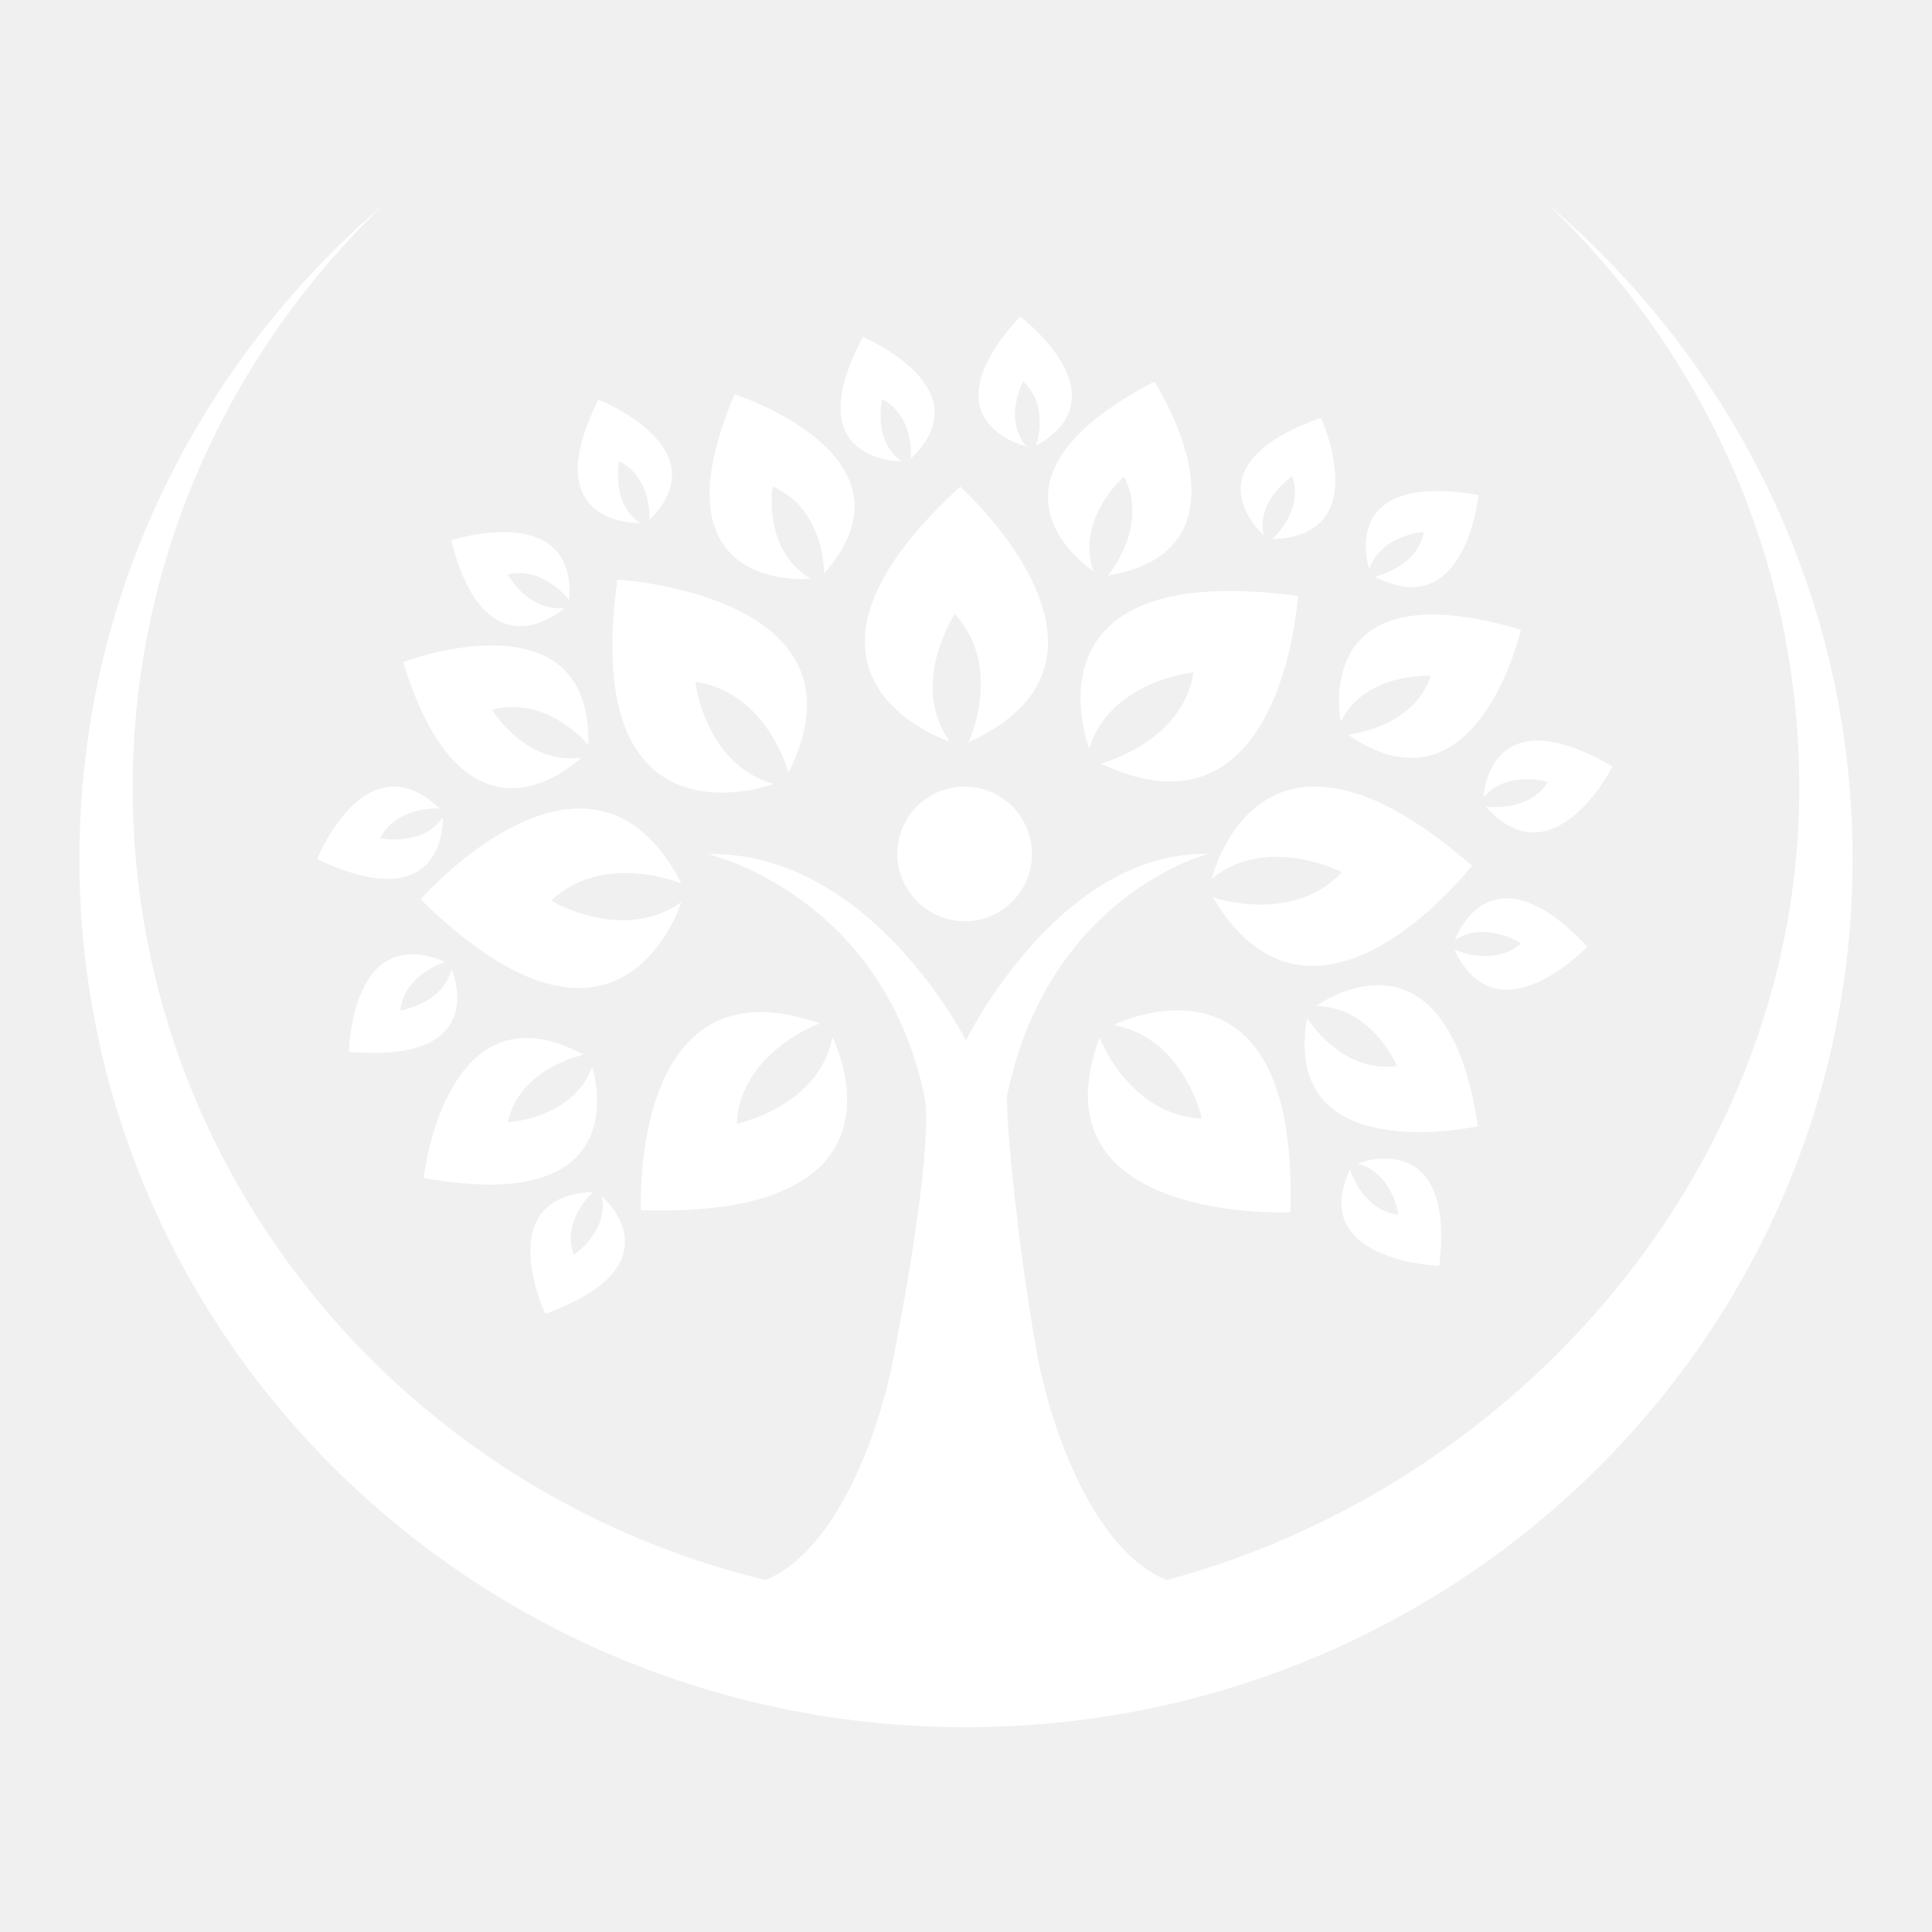
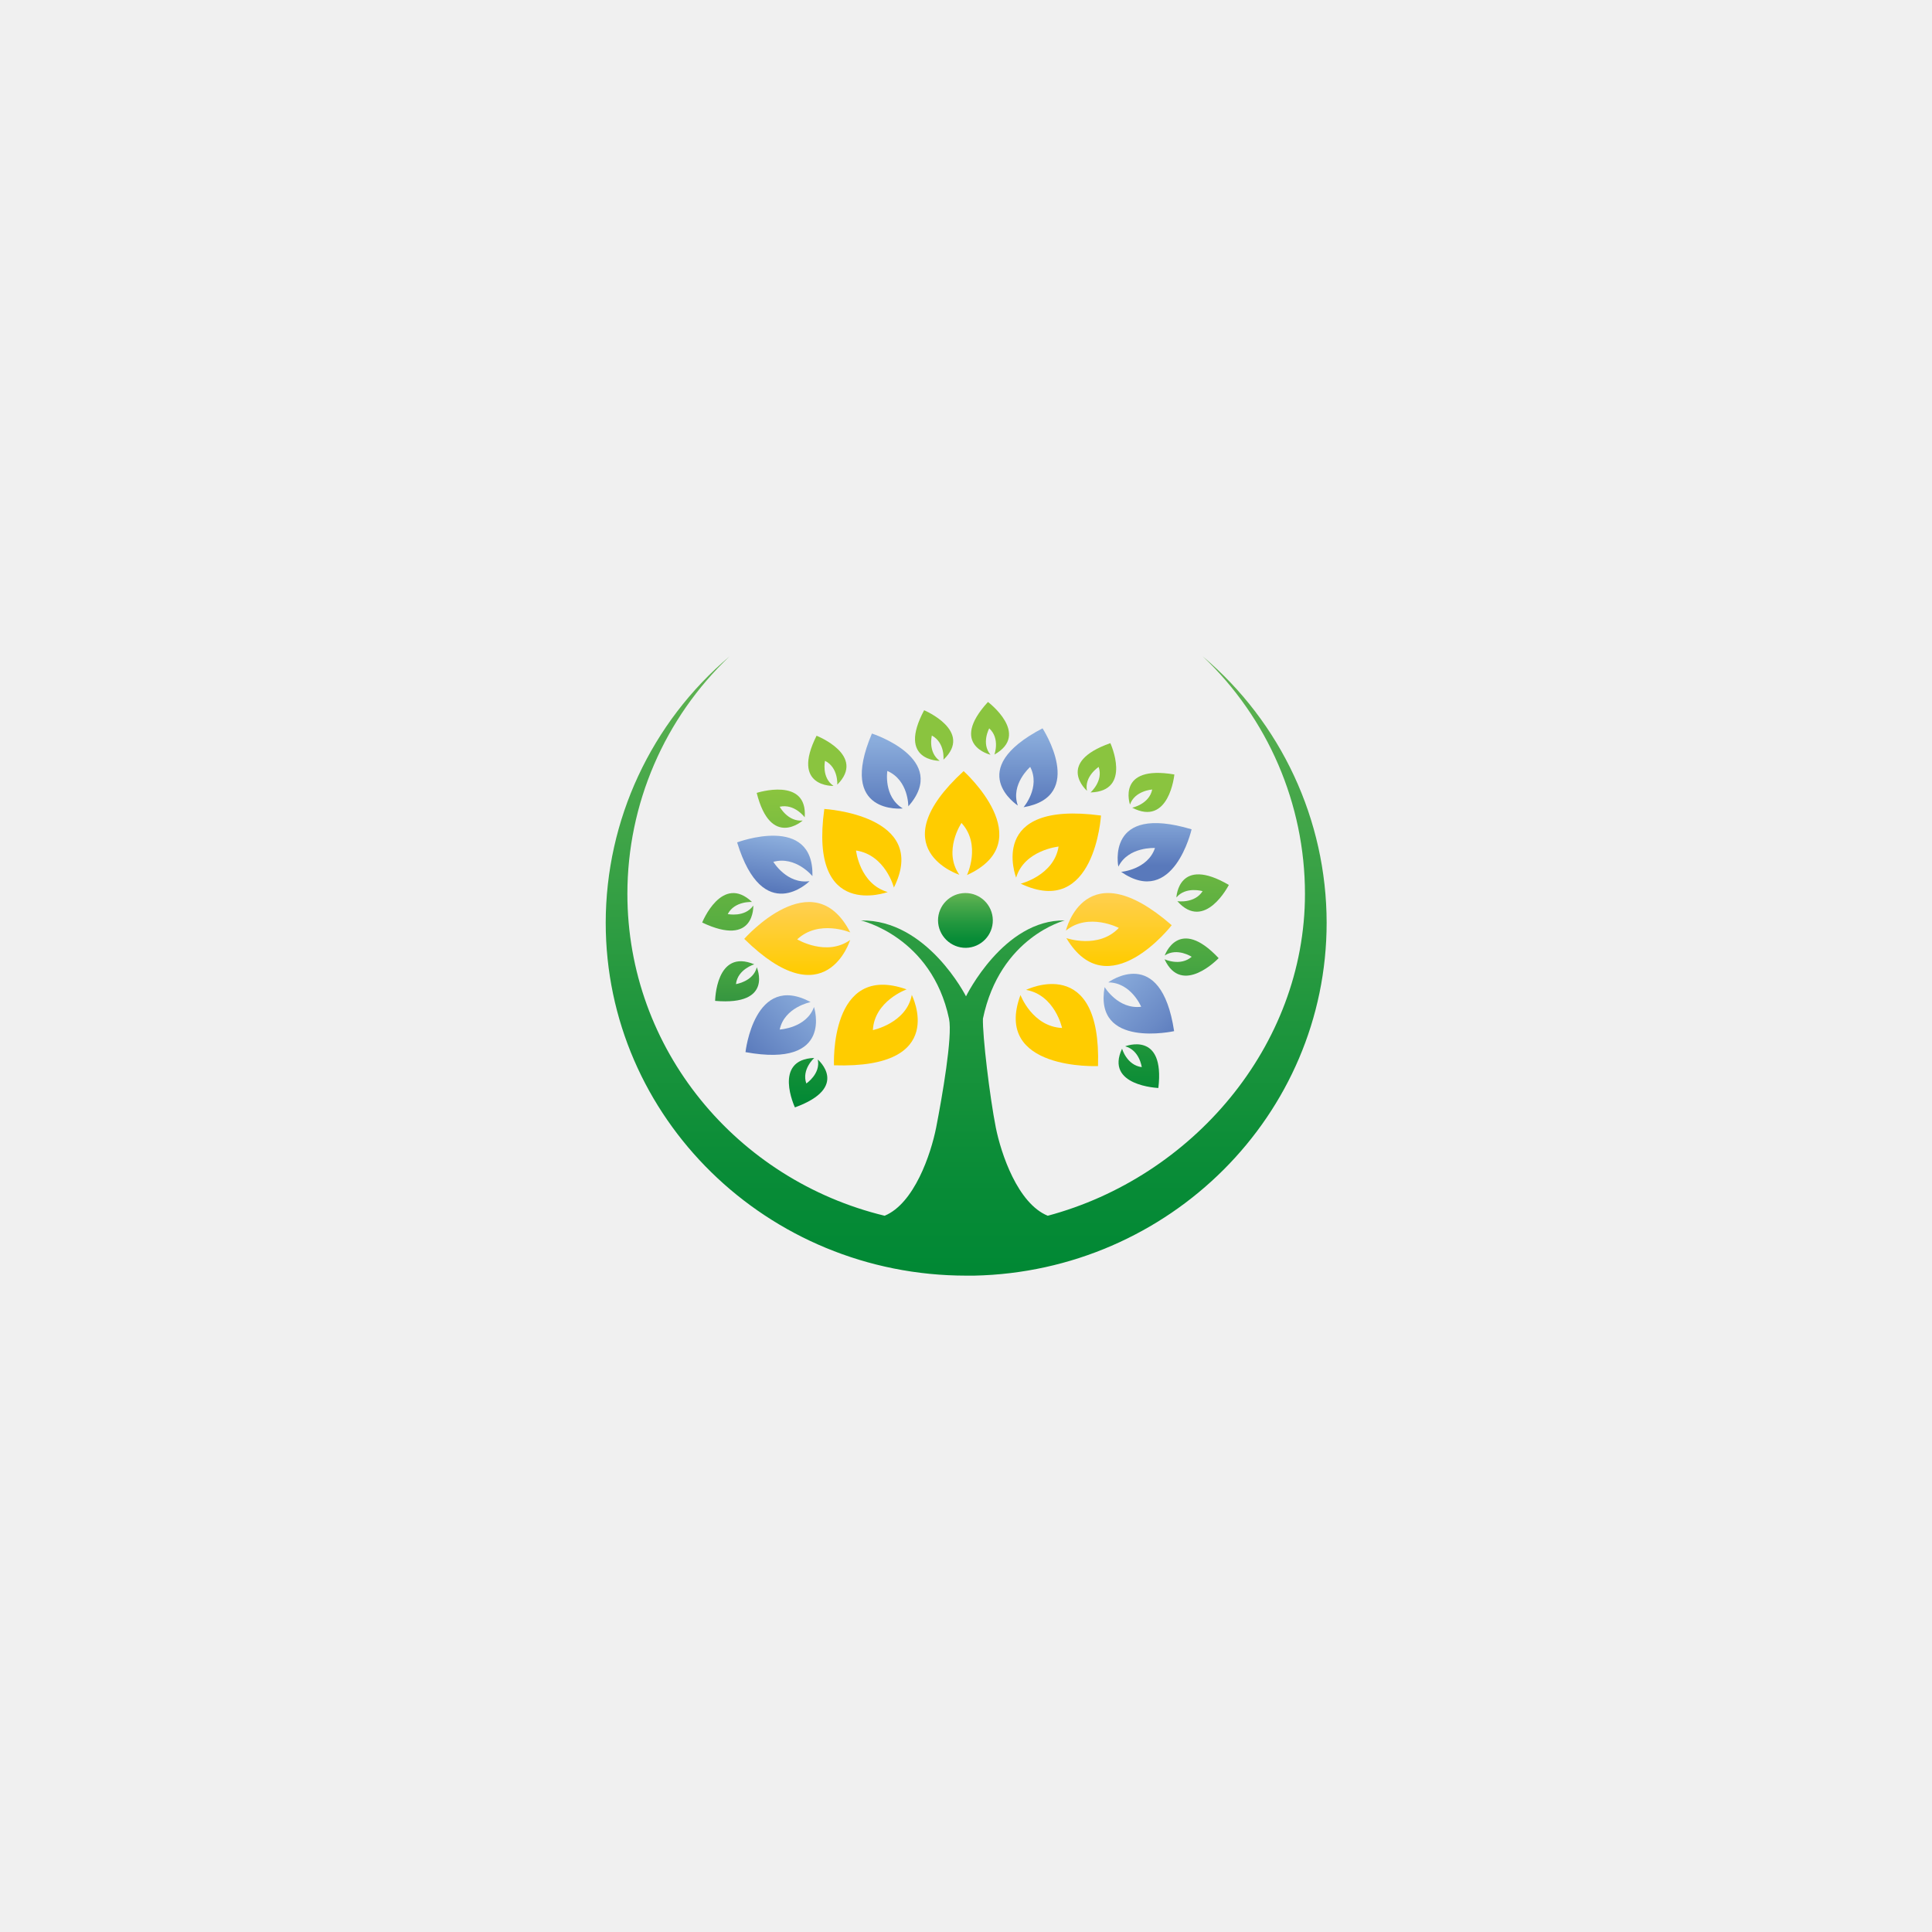
- <svg xmlns="http://www.w3.org/2000/svg" viewBox="0 0 400 400">
+ <svg xmlns="http://www.w3.org/2000/svg" xmlns:xlink="http://www.w3.org/1999/xlink" viewBox="0 0 600 600">
  <defs>
-     <style>.cls-1{fill:none;}.cls-2{fill:#fff;}</style>
+     <style>.cls-1{fill:none;}.cls-2{fill:#fc0;}.cls-3{fill:url(#Degradado_sin_nombre_119);}.cls-4{fill:url(#Degradado_sin_nombre_119-2);}.cls-5{fill:url(#Degradado_sin_nombre_119-3);}.cls-6{fill:url(#Degradado_sin_nombre_119-4);}.cls-7{fill:url(#Degradado_sin_nombre_81);}.cls-8{fill:url(#Degradado_sin_nombre_4);}.cls-9{fill:url(#linear-gradient);}.cls-10{fill:url(#linear-gradient-2);}.cls-11{fill:url(#linear-gradient-3);}.cls-12{fill:url(#linear-gradient-4);}.cls-13{fill:url(#linear-gradient-5);}.cls-14{fill:url(#linear-gradient-6);}.cls-15{fill:url(#linear-gradient-7);}.cls-16{fill:url(#linear-gradient-8);}.cls-17{fill:url(#linear-gradient-9);}.cls-18{fill:url(#linear-gradient-10);}.cls-19{fill:url(#Degradado_sin_nombre_4-2);}.cls-20{fill:url(#Degradado_sin_nombre_83);}.cls-21{fill:url(#Degradado_sin_nombre_84);}.cls-22{fill:url(#Degradado_sin_nombre_84-2);}.cls-23{fill:url(#Degradado_sin_nombre_83-2);}.cls-24{fill:url(#Degradado_sin_nombre_82);}.cls-25{fill:url(#Degradado_sin_nombre_118);}.cls-26{fill:url(#Degradado_sin_nombre_91);}.cls-27{fill:url(#Degradado_sin_nombre_104);}</style>
+     <linearGradient id="Degradado_sin_nombre_119" x1="347.47" y1="339.99" x2="347.47" y2="248.02" gradientUnits="userSpaceOnUse">
+       <stop offset="0.44" stop-color="#fc0" />
+       <stop offset="0.69" stop-color="#ffcf53" />
+     </linearGradient>
+     <linearGradient id="Degradado_sin_nombre_119-2" x1="328.19" y1="237.35" x2="328.19" y2="329.32" xlink:href="#Degradado_sin_nombre_119" />
+     <linearGradient id="Degradado_sin_nombre_119-3" x1="267.63" y1="237.35" x2="267.63" y2="329.32" xlink:href="#Degradado_sin_nombre_119" />
+     <linearGradient id="Degradado_sin_nombre_119-4" x1="298.79" y1="237.35" x2="298.79" y2="329.32" xlink:href="#Degradado_sin_nombre_119" />
+     <linearGradient id="Degradado_sin_nombre_81" x1="430.17" y1="389.37" x2="309" y2="268.2" gradientUnits="userSpaceOnUse">
+       <stop offset="0.54" stop-color="#5979bb" />
+       <stop offset="0.59" stop-color="#6a8ac6" />
+       <stop offset="0.71" stop-color="#8baddc" />
+     </linearGradient>
+     <linearGradient id="Degradado_sin_nombre_4" x1="353.68" y1="218.03" x2="353.68" y2="343.55" gradientUnits="userSpaceOnUse">
+       <stop offset="0.22" stop-color="#8ac43f" />
+       <stop offset="0.65" stop-color="#48a642" />
+       <stop offset="1" stop-color="#008834" />
+     </linearGradient>
+     <linearGradient id="linear-gradient" x1="370.06" y1="218.03" x2="370.06" y2="343.54" gradientUnits="userSpaceOnUse">
+       <stop offset="0.22" stop-color="#8ac43f" />
+       <stop offset="0.65" stop-color="#48a642" />
+       <stop offset="1" stop-color="#006838" />
+     </linearGradient>
+     <linearGradient id="linear-gradient-2" x1="373.49" y1="218.03" x2="373.49" y2="343.55" xlink:href="#linear-gradient" />
+     <linearGradient id="linear-gradient-3" x1="357.6" y1="218.02" x2="357.6" y2="343.55" xlink:href="#linear-gradient" />
+     <linearGradient id="linear-gradient-4" x1="340.66" y1="218.02" x2="340.66" y2="343.55" xlink:href="#linear-gradient" />
+     <linearGradient id="linear-gradient-5" x1="307.47" y1="218.03" x2="307.47" y2="343.55" xlink:href="#linear-gradient" />
+     <linearGradient id="linear-gradient-6" x1="290.1" y1="218.03" x2="290.1" y2="343.55" xlink:href="#linear-gradient" />
+     <linearGradient id="linear-gradient-7" x1="256.93" y1="218.03" x2="256.93" y2="343.55" xlink:href="#linear-gradient" />
+     <linearGradient id="linear-gradient-8" x1="242.47" y1="218.03" x2="242.47" y2="343.55" xlink:href="#linear-gradient" />
+     <linearGradient id="linear-gradient-9" x1="226.01" y1="218.03" x2="226.01" y2="343.54" xlink:href="#linear-gradient" />
+     <linearGradient id="linear-gradient-10" x1="228.92" y1="218.03" x2="228.92" y2="343.54" xlink:href="#linear-gradient" />
+     <linearGradient id="Degradado_sin_nombre_4-2" x1="250.96" y1="218.02" x2="250.96" y2="343.55" xlink:href="#Degradado_sin_nombre_4" />
+     <linearGradient id="Degradado_sin_nombre_83" x1="358.58" y1="305.45" x2="358.58" y2="179.19" gradientUnits="userSpaceOnUse">
+       <stop offset="0.29" stop-color="#5979bb" />
+       <stop offset="0.42" stop-color="#8baddc" />
+     </linearGradient>
+     <linearGradient id="Degradado_sin_nombre_84" x1="319.4" y1="252.98" x2="319.4" y2="126.73" gradientUnits="userSpaceOnUse">
+       <stop offset="0.02" stop-color="#5979bb" />
+       <stop offset="0.2" stop-color="#8baddc" />
+     </linearGradient>
+     <linearGradient id="Degradado_sin_nombre_84-2" x1="276.77" y1="255.06" x2="276.77" y2="128.81" xlink:href="#Degradado_sin_nombre_84" />
+     <linearGradient id="Degradado_sin_nombre_83-2" x1="232.73" y1="311.57" x2="254.33" y2="189.08" xlink:href="#Degradado_sin_nombre_83" />
+     <linearGradient id="Degradado_sin_nombre_82" x1="151.17" y1="411.13" x2="273.22" y2="289.08" gradientUnits="userSpaceOnUse">
+       <stop offset="0.67" stop-color="#5979bb" />
+       <stop offset="0.83" stop-color="#8baddc" />
+     </linearGradient>
+     <linearGradient id="Degradado_sin_nombre_118" x1="247.59" y1="345.56" x2="247.59" y2="253.58" gradientUnits="userSpaceOnUse">
+       <stop offset="0.47" stop-color="#fc0" />
+       <stop offset="0.71" stop-color="#ffcf53" />
+     </linearGradient>
+     <linearGradient id="Degradado_sin_nombre_91" x1="300" y1="203.84" x2="300" y2="396.16" gradientUnits="userSpaceOnUse">
+       <stop offset="0" stop-color="#63b452" />
+       <stop offset="0.19" stop-color="#4aa94b" />
+       <stop offset="0.55" stop-color="#22973e" />
+       <stop offset="0.83" stop-color="#098c37" />
+       <stop offset="1" stop-color="#008834" />
+     </linearGradient>
+     <linearGradient id="Degradado_sin_nombre_104" x1="300" y1="277.35" x2="300" y2="294.36" gradientUnits="userSpaceOnUse">
+       <stop offset="0.01" stop-color="#63b452" />
+       <stop offset="0.2" stop-color="#4aa94b" />
+       <stop offset="0.55" stop-color="#22973e" />
+       <stop offset="0.83" stop-color="#098c37" />
+       <stop offset="1" stop-color="#008834" />
+     </linearGradient>
  </defs>
  <g id="Capa_2" data-name="Capa 2">
    <g id="Capa_1-2" data-name="Capa 1">
-       <rect class="cls-1" width="400" height="400" />
-       <path class="cls-2" d="M267.15,251s-53.8,2.42-39.5-36.18c0,0,6,16,21.19,16.79,0,0-3.61-16.74-18.31-19.4C230.53,212.17,269,193.16,267.15,251Z" />
-       <path class="cls-2" d="M304.76,179.22s-32.53,42-53.67,6.55c0,0,16.43,5.76,26.73-5.19,0,0-15.43-8-26.93,1.36C250.89,181.94,260.58,140.84,304.76,179.22Z" />
-       <path class="cls-2" d="M268.73,123.38s-3.14,52.64-40.87,34.69c0,0,16.92-4.17,19.26-18.88,0,0-17.37,1.76-21.6,15.8C225.52,155,210.21,115.57,268.73,123.38Z" />
-       <path class="cls-2" d="M127.83,120s53.75,3.08,35.42,40c0,0-4.25-16.57-19.28-18.86,0,0,1.81,17,16.15,21.16C160.12,162.35,119.85,177.33,127.83,120Z" />
-       <path class="cls-2" d="M198.79,100.76s39.73,35.58,1.72,52.94c0,0,7.36-15.49-2.82-26.55,0,0-9.56,14.32-1.09,26.39C196.6,153.54,155.7,140.31,198.79,100.76Z" />
-       <path class="cls-2" d="M306,233.17s-40.93,9.1-35.38-22.44c0,0,6.85,11.5,18.61,10,0,0-5.11-12.36-16.77-12.42C272.42,208.34,299.25,188.58,306,233.17Z" />
-       <path class="cls-2" d="M298,262.1s-27.41-1-18.48-20c0,0,2.35,8.4,10,9.41,0,0-1.11-8.65-8.46-10.61C281,240.89,301.39,232.84,298,262.1Z" />
-       <path class="cls-2" d="M328.65,196s-18.72,19.64-27.55.58c0,0,8,3.76,13.83-1.26,0,0-7.4-4.84-13.72-.69C301.21,194.63,308.31,174.3,328.65,196Z" />
-       <path class="cls-2" d="M333.85,158.71s-12.2,24.06-26.23,8.28c0,0,8.78,1.35,12.88-5.09,0,0-8.51-2.57-13.35,3.19C307.15,165.09,308,143.62,333.85,158.71Z" />
-       <path class="cls-2" d="M306.11,102.48s-2.6,26.74-21.47,16.91c0,0,8.7-1.81,10.17-9.26,0,0-8.88.58-11.31,7.66C283.5,117.79,276.46,97.44,306.11,102.48Z" />
-       <path class="cls-2" d="M273.5,86.51s11.26,24.5-10.1,25.11c0,0,6.64-5.79,4.15-13,0,0-7.42,4.82-5.95,12.13C261.6,110.77,245.19,96.51,273.5,86.51Z" />
-       <path class="cls-2" d="M211.19,65.53S233,81.86,214.46,92.32c0,0,3-8.18-2.63-13.35,0,0-4.2,7.69.64,13.45C212.47,92.42,191.11,87.48,211.19,65.53Z" />
-       <path class="cls-2" d="M178.68,69.77s25.21,10.6,9.89,25.18c0,0,.89-8.66-5.9-12.3,0,0-2.15,8.45,4,12.87C186.66,95.52,164.71,95.86,178.68,69.77Z" />
-       <path class="cls-2" d="M123.9,82.75s25.48,10,10.54,24.93c0,0,.67-8.68-6.22-12.16,0,0-1.92,8.51,4.32,12.77C132.54,108.29,110.62,109.18,123.9,82.75Z" />
-       <path class="cls-2" d="M93.41,111.85s26-8.43,24.45,12.43c0,0-5.2-7.06-12.74-5.38,0,0,4.11,7.72,11.7,7C116.82,126,100.62,140.45,93.41,111.85Z" />
-       <path class="cls-2" d="M65.66,177.86s10-25,25.39-10.46c0,0-8.86-.61-12.37,6.15,0,0,8.7,1.84,13-4.3C91.69,169.25,92.73,190.71,65.66,177.86Z" />
-       <path class="cls-2" d="M72.26,217.76s.3-26.85,19.94-18.61c0,0-8.51,2.52-9.33,10.06,0,0,8.79-1.31,10.6-8.56C93.47,200.65,102.23,220.35,72.26,217.76Z" />
-       <path class="cls-2" d="M112.89,272s-11.48-24.39,9.87-25.19c0,0-6.59,5.85-4,13,0,0,7.37-4.88,5.83-12.18C124.56,247.64,141.11,261.76,112.89,272Z" />
-       <path class="cls-2" d="M314.88,130.4s-9.16,40.11-35.88,21.68c0,0,13.55-1.13,17.23-12.17,0,0-13.59-.77-18.64,9.52C277.59,149.43,270.86,117.21,314.88,130.4Z" />
-       <path class="cls-2" d="M239,79s22.54,34.67-9.66,40.19c0,0,8.75-10.2,3.37-20.54,0,0-10.16,8.88-6.29,19.65C226.4,118.27,198.36,100.19,239,79Z" />
-       <path class="cls-2" d="M152.08,81.63S192,94.45,170.63,118.71c0,0,.17-13.32-10.69-18,0,0-2.1,13.17,7.86,19.09C167.8,119.82,134.41,123.26,152.08,81.63Z" />
-       <path class="cls-2" d="M83.46,137.06s39.15-14.82,38.34,17.17c0,0-8.49-10.4-19.91-7.27,0,0,6.9,11.5,18.44,9.9C120.33,156.86,96.71,180.23,83.46,137.06Z" />
-       <path class="cls-2" d="M87.72,243.87s4.49-40.87,33.16-25.5c0,0-13.34,2.62-15.73,14,0,0,13.6-.73,17.44-11.51C122.59,220.85,133,252.12,87.72,243.87Z" />
-       <path class="cls-2" d="M87.08,186.18s35.14-40,54-3.26c0,0-16-6.74-27,3.55,0,0,14.9,8.93,27,.29C141,186.76,128.73,227.18,87.08,186.18Z" />
-       <path class="cls-2" d="M132.69,250.57s-2.46-52.67,37-38.67c0,0-16.39,5.88-17.16,20.75,0,0,17.1-3.53,19.82-17.93C172.32,214.72,191.72,252.38,132.69,250.57Z" />
-       <path class="cls-2" d="M200,215.44s-19.77-39.21-53.49-38.63c0,0,36,8.22,44.85,50,1.89,8.94-3.54,40-6.61,55.45-2.68,13.51-11.15,38.65-26.28,44.87-75.22-18.2-131-84.68-131-164,0-47.39,20-90.19,52.05-120.87-38.65,33-63.08,81.48-63.08,135.6,0,99.27,82.18,179.74,183.56,179.74,1.23,0,2.45,0,3.67-.05l.2.05.14-.05c99.52-2.09,179.55-81.73,179.55-179.69,0-54.12-24.44-102.65-63.09-135.6,32.1,30.67,52.06,73.48,52.06,120.87,0,77.88-57.79,144.41-131,164-15.29-6.22-23.76-31.58-26.43-44.87-3.08-15.47-6.82-46.78-6.59-55.48,8.65-41.62,41.64-50,41.64-50-31-.58-50.16,38.63-50.16,38.63" />
-       <path class="cls-2" d="M200,190.75a13.95,13.95,0,1,0-14.24-13.95A14.1,14.1,0,0,0,200,190.75Z" />
+       <rect class="cls-1" width="600" height="600" />
+       <path class="cls-2" d="M341,331.08s-32.81,1.48-24.08-22.07c0,0,3.65,9.79,12.91,10.24,0,0-2.19-10.21-11.16-11.83C318.62,307.42,342.07,295.83,341,331.08Z" />
+       <path class="cls-3" d="M363.89,287.33s-19.84,25.62-32.73,4c0,0,10,3.51,16.3-3.16,0,0-9.41-4.88-16.42.83C331,289,337,263.92,363.89,287.33Z" />
+       <path class="cls-4" d="M341.92,253.27S340,285.37,317,274.43c0,0,10.32-2.55,11.75-11.52,0,0-10.6,1.08-13.18,9.64C315.56,272.55,306.23,248.51,341.92,253.27Z" />
+       <path class="cls-5" d="M256,251.23s32.79,1.88,21.61,24.41c0,0-2.6-10.11-11.76-11.51,0,0,1.1,10.38,9.85,12.91C275.68,277,251.12,286.18,256,251.23Z" />
+       <path class="cls-6" d="M299.26,239.48s24.23,21.7,1.05,32.28c0,0,4.49-9.45-1.72-16.19,0,0-5.83,8.73-.66,16.1C297.93,271.67,273,263.6,299.26,239.48Z" />
+       <path class="cls-7" d="M364.63,320.23s-25,5.55-21.58-13.69c0,0,4.18,7,11.35,6.12,0,0-3.12-7.54-10.23-7.57C344.17,305.09,360.53,293,364.63,320.23Z" />
+       <path class="cls-8" d="M359.74,337.88s-16.72-.62-11.27-12.21c0,0,1.43,5.12,6.11,5.74,0,0-.67-5.28-5.15-6.47C349.43,324.94,361.84,320,359.74,337.88Z" />
+       <path class="cls-9" d="M378.46,297.56s-11.41,12-16.8.35c0,0,4.89,2.3,8.43-.77,0,0-4.51-2.95-8.37-.41C361.72,296.73,366.05,284.32,378.46,297.56Z" />
+       <path class="cls-10" d="M381.63,274.82s-7.44,14.67-16,5.05c0,0,5.35.82,7.85-3.11,0,0-5.19-1.56-8.14,1.95C365.35,278.71,365.87,265.61,381.63,274.82Z" />
+       <path class="cls-11" d="M364.71,240.52s-1.58,16.31-13.09,10.32c0,0,5.31-1.11,6.2-5.65,0,0-5.41.36-6.89,4.67C350.93,249.86,346.63,237.45,364.71,240.52Z" />
+       <path class="cls-12" d="M344.83,230.79s6.87,14.93-6.16,15.31c0,0,4.05-3.54,2.53-7.92,0,0-4.53,2.94-3.63,7.4C337.57,245.58,327.56,236.88,344.83,230.79Z" />
+       <path class="cls-13" d="M306.82,218s13.29,10,2,16.34c0,0,1.85-5-1.61-8.14,0,0-2.56,4.68.4,8.2C307.61,234.39,294.58,231.38,306.82,218Z" />
+       <path class="cls-14" d="M287,220.57s15.37,6.47,6,15.36c0,0,.54-5.28-3.6-7.5,0,0-1.31,5.15,2.43,7.85C291.86,236.28,278.48,236.49,287,220.57Z" />
+       <path class="cls-15" d="M253.59,228.49s15.53,6.08,6.43,15.2c0,0,.4-5.29-3.8-7.41,0,0-1.17,5.19,2.64,7.79C258.86,244.07,245.49,244.61,253.59,228.49Z" />
+       <path class="cls-16" d="M235,246.24s15.88-5.14,14.91,7.58c0,0-3.16-4.31-7.77-3.28,0,0,2.51,4.71,7.14,4.29C249.27,254.83,239.39,263.68,235,246.24Z" />
+       <path class="cls-17" d="M218.07,286.5s6.12-15.25,15.48-6.38c0,0-5.4-.37-7.54,3.75,0,0,5.3,1.12,7.93-2.63C233.94,281.24,234.58,294.34,218.07,286.5Z" />
+       <path class="cls-18" d="M222.09,310.83s.19-16.38,12.16-11.35c0,0-5.18,1.54-5.69,6.14,0,0,5.37-.8,6.47-5.22C235,300.4,240.37,312.41,222.09,310.83Z" />
+       <path class="cls-19" d="M246.87,343.91s-7-14.87,6-15.36c0,0-4,3.57-2.46,7.93,0,0,4.5-3,3.56-7.43C254,329.05,264.08,337.67,246.87,343.91Z" />
+       <path class="cls-20" d="M370.06,257.55s-5.58,24.47-21.88,13.22c0,0,8.26-.69,10.51-7.42,0,0-8.29-.47-11.37,5.8C347.32,269.15,343.21,249.51,370.06,257.55Z" />
+       <path class="cls-21" d="M323.77,226.19s13.75,21.14-5.89,24.5c0,0,5.34-6.21,2.06-12.52,0,0-6.2,5.41-3.84,12C316.1,250.15,299,239.12,323.77,226.19Z" />
+       <path class="cls-22" d="M270.78,227.81s24.32,7.81,11.31,22.61c0,0,.1-8.12-6.52-11,0,0-1.28,8,4.79,11.65C280.36,251.1,260,253.2,270.78,227.81Z" />
+       <path class="cls-23" d="M228.92,261.61s23.88-9,23.39,10.48c0,0-5.18-6.35-12.14-4.44,0,0,4.2,7,11.24,6C251.41,273.69,237,287.94,228.92,261.61Z" />
+       <path class="cls-24" d="M231.52,326.75s2.74-24.92,20.23-15.55c0,0-8.14,1.6-9.6,8.53,0,0,8.3-.44,10.64-7C252.79,312.72,259.13,331.78,231.52,326.75Z" />
+       <path class="cls-25" d="M231.13,291.57s21.44-24.36,32.92-2c0,0-9.77-4.12-16.47,2.16,0,0,9.09,5.44,16.45.18C264,291.93,256.53,316.58,231.13,291.57Z" />
+       <path class="cls-2" d="M259,330.84s-1.5-32.12,22.55-23.58c0,0-10,3.58-10.47,12.65,0,0,10.43-2.15,12.09-10.93C283.12,309,295,332,259,330.84Z" />
+       <path class="cls-26" d="M300,309.42s-12.06-23.91-32.62-23.56c0,0,21.95,5,27.35,30.51,1.15,5.45-2.16,24.38-4,33.81-1.64,8.25-6.8,23.58-16,27.38-45.88-11.1-79.89-51.65-79.89-100a101.69,101.69,0,0,1,31.74-73.72,108.42,108.42,0,0,0-38.47,82.7c0,60.54,50.12,109.62,112,109.62.75,0,1.49,0,2.24,0l.12,0,.08,0C363.14,394.86,412,346.28,412,286.54a108.38,108.38,0,0,0-38.48-82.7,101.65,101.65,0,0,1,31.75,73.72c0,47.49-35.24,88.07-79.88,100-9.33-3.8-14.5-19.27-16.13-27.38-1.87-9.43-4.16-28.52-4-33.83,5.28-25.38,25.4-30.49,25.4-30.49C311.7,285.5,300,309.42,300,309.42" />
+       <path class="cls-27" d="M300,294.36a8.51,8.51,0,1,0-8.69-8.51A8.6,8.6,0,0,0,300,294.36Z" />
    </g>
  </g>
</svg>
